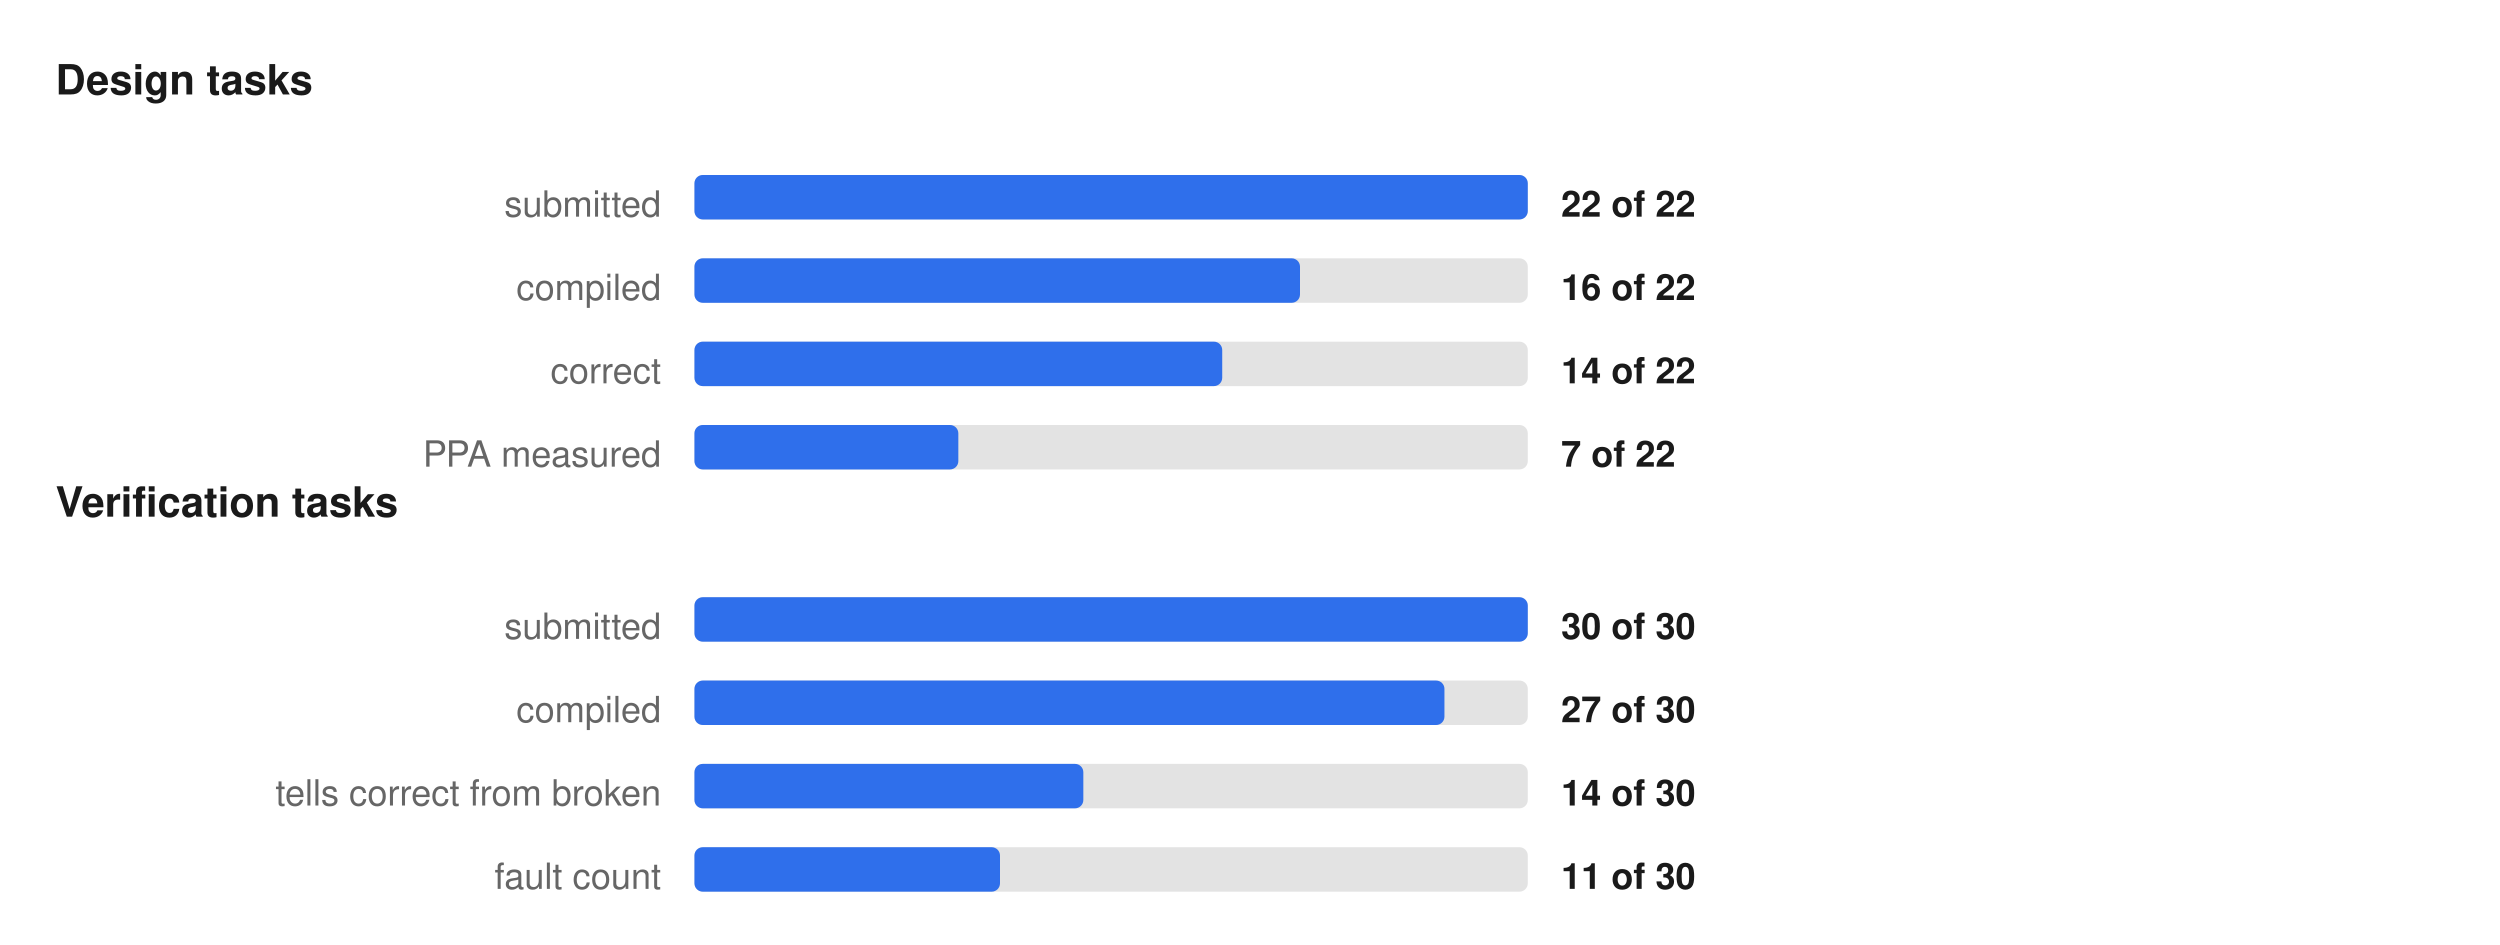
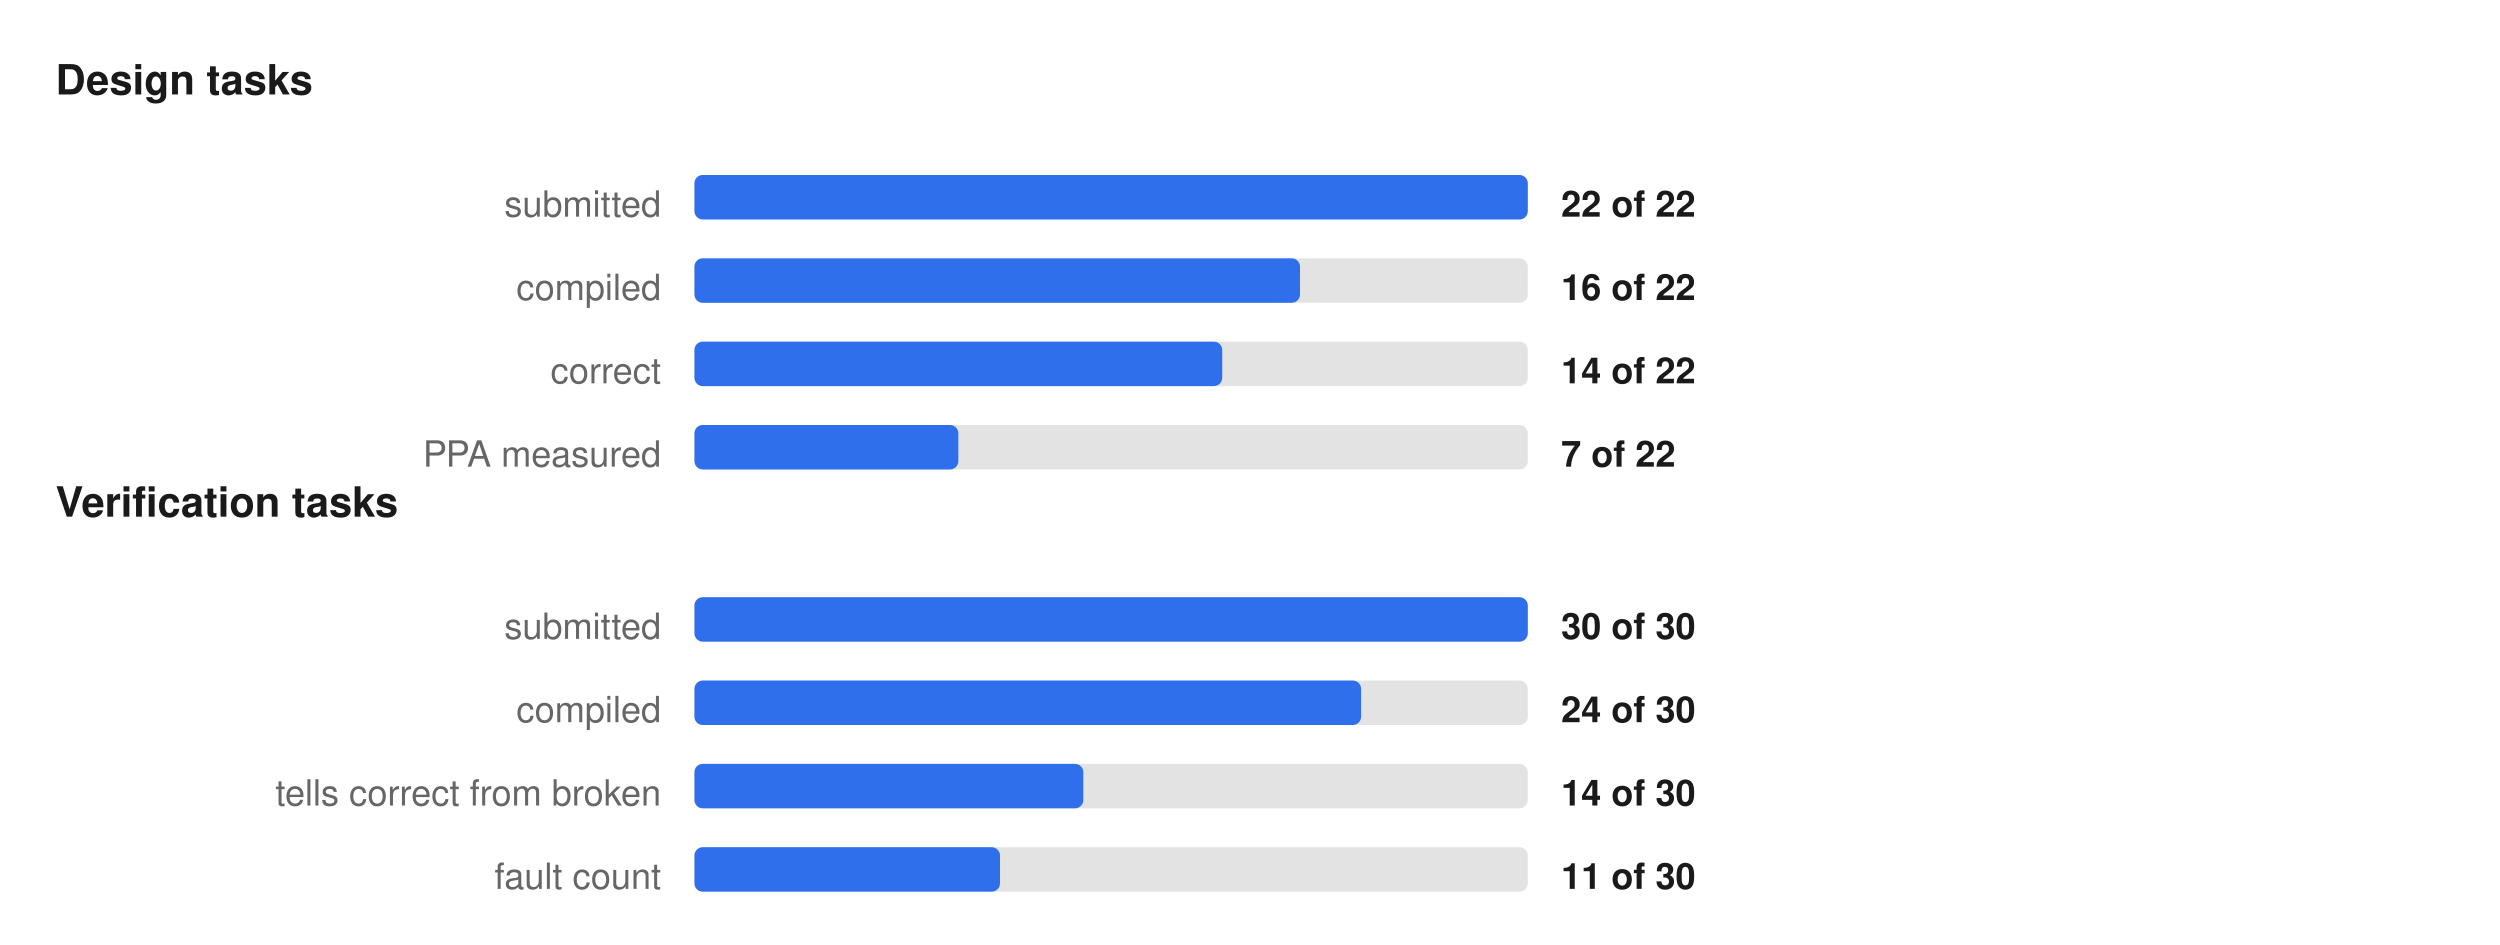
<svg xmlns="http://www.w3.org/2000/svg" viewBox="0 0 900 340" font-family="-apple-system,BlinkMacSystemFont,Segoe UI,Helvetica,Arial,sans-serif">
  <rect width="900" height="340" fill="none" />
  <text x="20" y="34" fill="#1a1a1a" font-size="15" font-weight="600">Design tasks</text>
  <text x="238" y="78" fill="#666" font-size="13" text-anchor="end">submitted</text>
  <rect x="250" y="63" width="300" height="16" rx="3" fill="#e3e3e3" />
  <rect x="250" y="63" width="300" height="16" rx="3" fill="#2f6feb" />
  <text x="562" y="78" fill="#1a1a1a" font-size="13" font-weight="600">22 of 22</text>
  <text x="238" y="108" fill="#666" font-size="13" text-anchor="end">compiled</text>
  <rect x="250" y="93" width="300" height="16" rx="3" fill="#e3e3e3" />
  <rect x="250" y="93" width="218" height="16" rx="3" fill="#2f6feb" />
  <text x="562" y="108" fill="#1a1a1a" font-size="13" font-weight="600">16 of 22</text>
  <text x="238" y="138" fill="#666" font-size="13" text-anchor="end">correct</text>
  <rect x="250" y="123" width="300" height="16" rx="3" fill="#e3e3e3" />
  <rect x="250" y="123" width="190" height="16" rx="3" fill="#2f6feb" />
  <text x="562" y="138" fill="#1a1a1a" font-size="13" font-weight="600">14 of 22</text>
  <text x="238" y="168" fill="#666" font-size="13" text-anchor="end">PPA measured</text>
  <rect x="250" y="153" width="300" height="16" rx="3" fill="#e3e3e3" />
  <rect x="250" y="153" width="95" height="16" rx="3" fill="#2f6feb" />
  <text x="562" y="168" fill="#1a1a1a" font-size="13" font-weight="600">7 of 22</text>
  <text x="20" y="186" fill="#1a1a1a" font-size="15" font-weight="600">Verification tasks</text>
  <text x="238" y="230" fill="#666" font-size="13" text-anchor="end">submitted</text>
  <rect x="250" y="215" width="300" height="16" rx="3" fill="#e3e3e3" />
  <rect x="250" y="215" width="300" height="16" rx="3" fill="#2f6feb" />
  <text x="562" y="230" fill="#1a1a1a" font-size="13" font-weight="600">30 of 30</text>
  <text x="238" y="260" fill="#666" font-size="13" text-anchor="end">compiled</text>
  <rect x="250" y="245" width="300" height="16" rx="3" fill="#e3e3e3" />
-   <rect x="250" y="245" width="270" height="16" rx="3" fill="#2f6feb" />
-   <text x="562" y="260" fill="#1a1a1a" font-size="13" font-weight="600">27 of 30</text>
+   <rect x="250" y="245" width="240" height="16" rx="3" fill="#2f6feb" />
+   <text x="562" y="260" fill="#1a1a1a" font-size="13" font-weight="600">24 of 30</text>
  <text x="238" y="290" fill="#666" font-size="13" text-anchor="end">tells correct from broken</text>
  <rect x="250" y="275" width="300" height="16" rx="3" fill="#e3e3e3" />
  <rect x="250" y="275" width="140" height="16" rx="3" fill="#2f6feb" />
  <text x="562" y="290" fill="#1a1a1a" font-size="13" font-weight="600">14 of 30</text>
  <text x="238" y="320" fill="#666" font-size="13" text-anchor="end">fault count</text>
  <rect x="250" y="305" width="300" height="16" rx="3" fill="#e3e3e3" />
  <rect x="250" y="305" width="110" height="16" rx="3" fill="#2f6feb" />
  <text x="562" y="320" fill="#1a1a1a" font-size="13" font-weight="600">11 of 30</text>
</svg>
